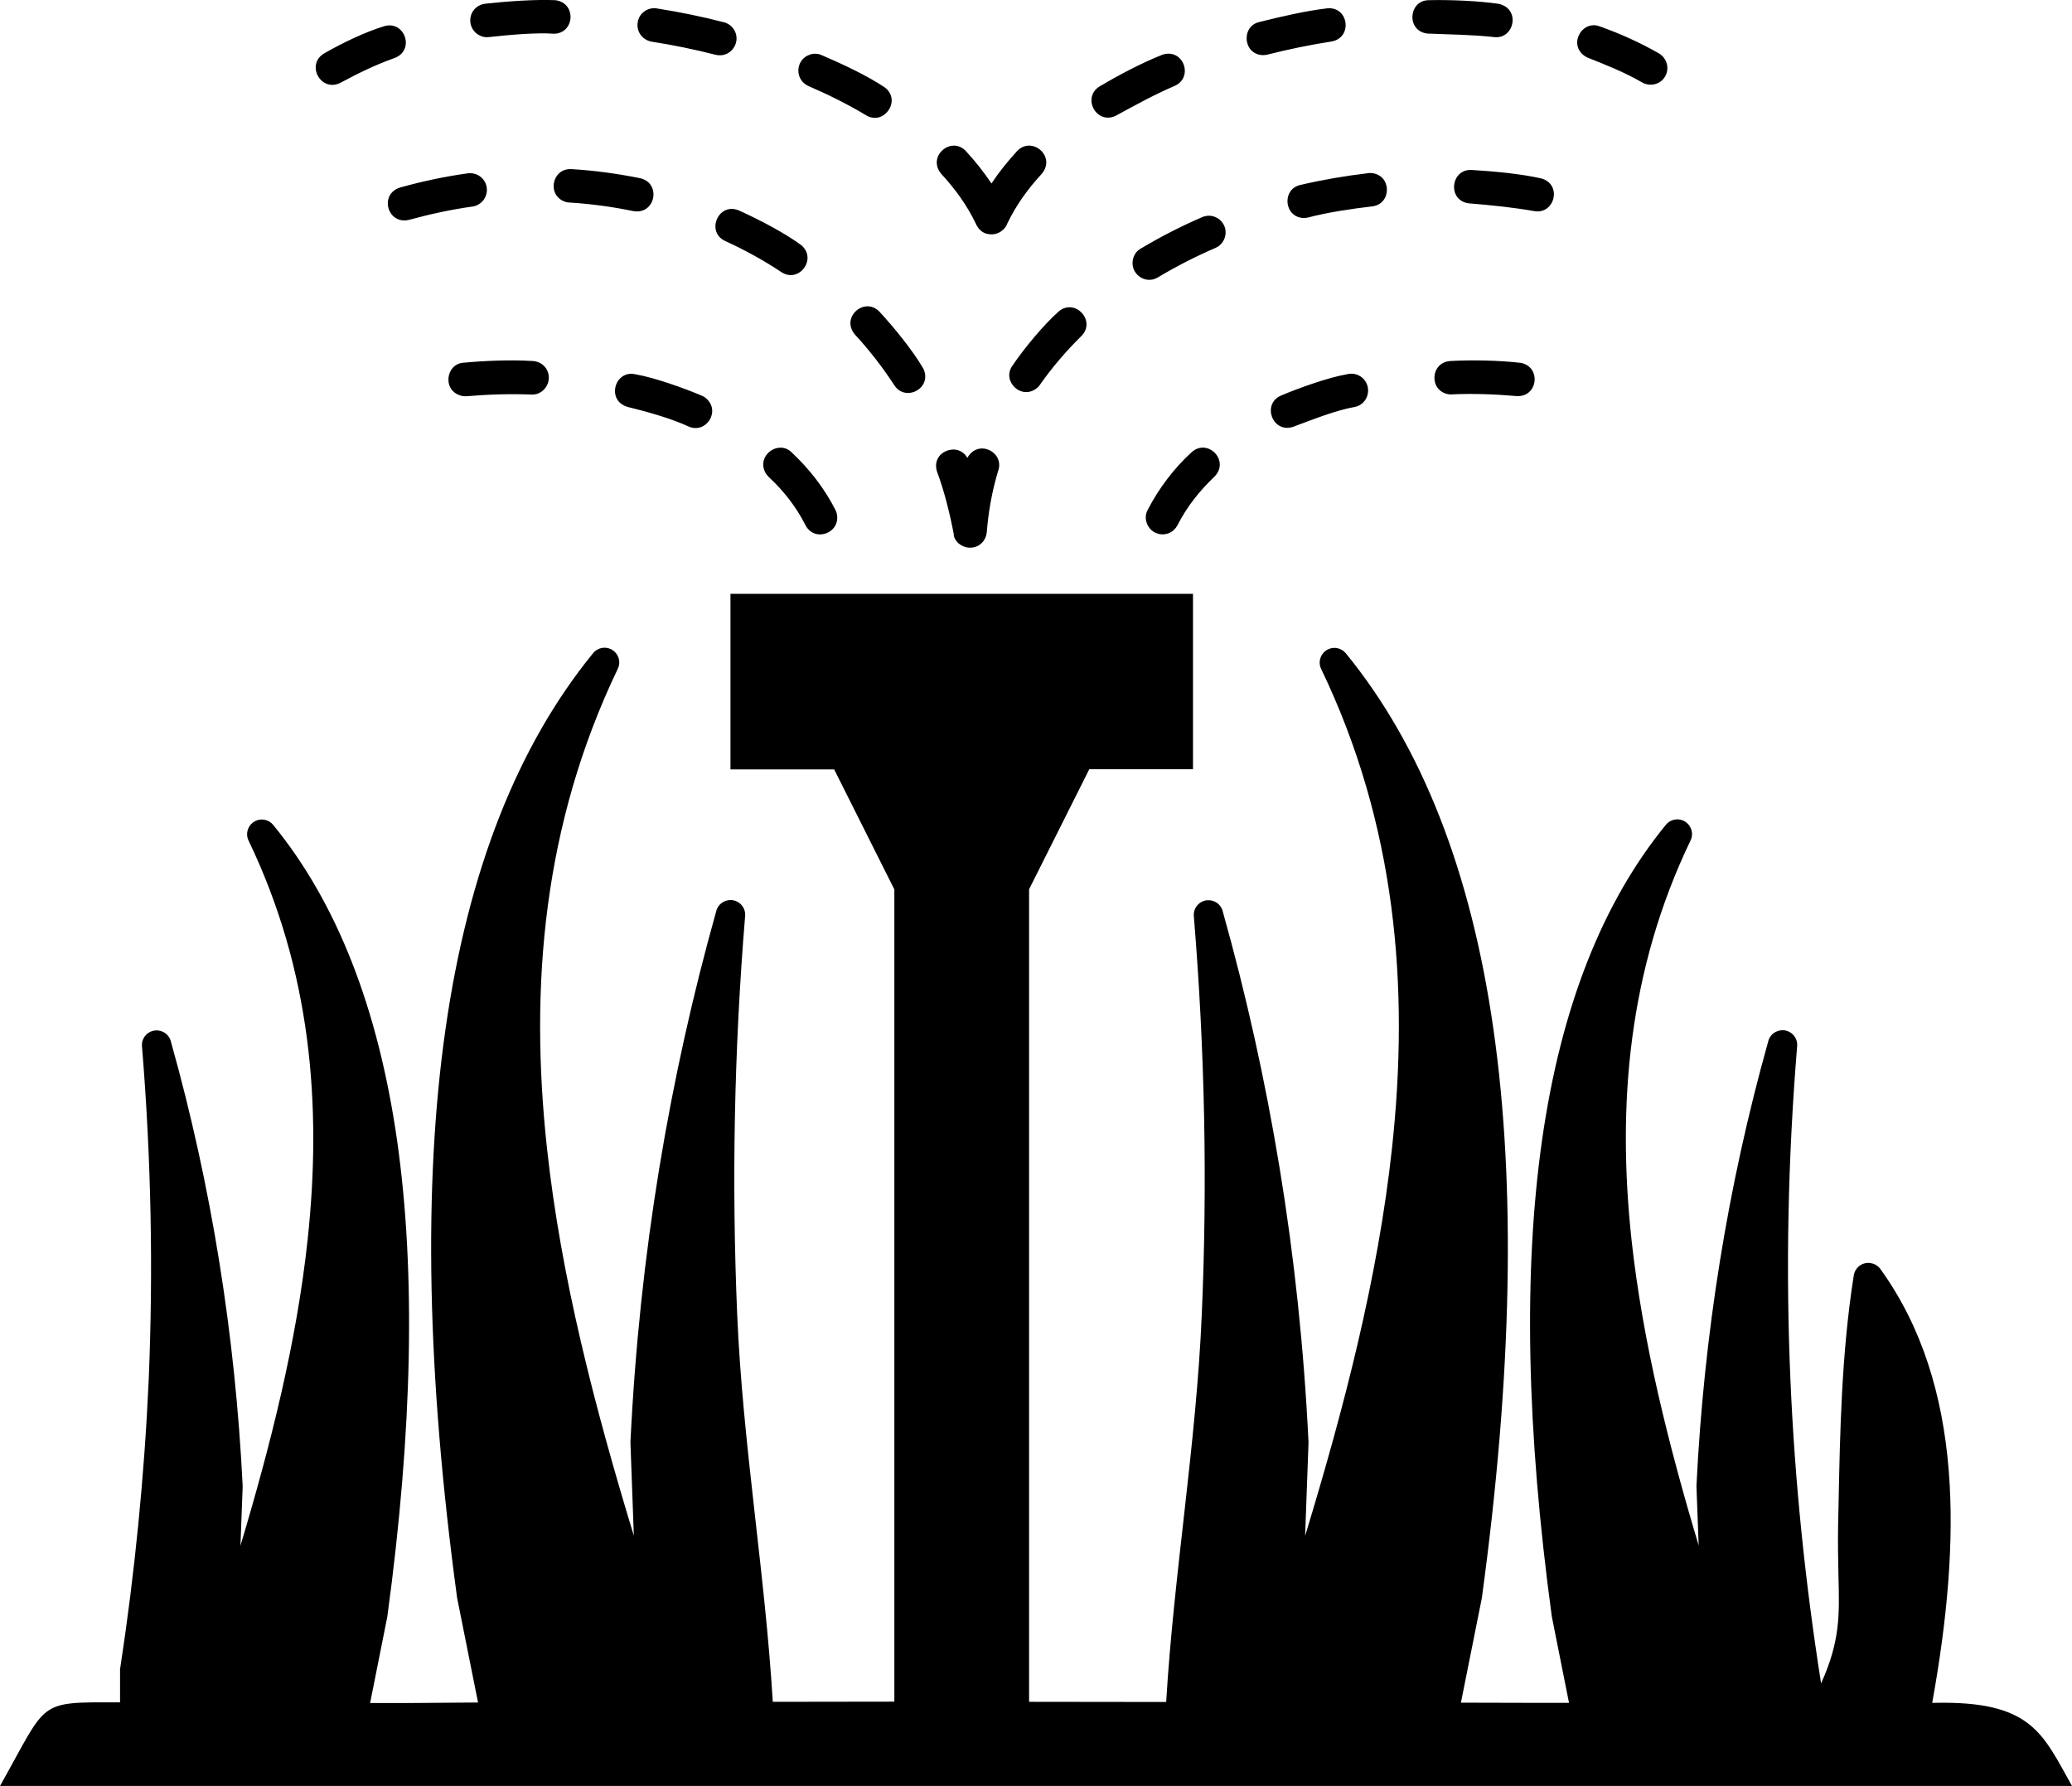
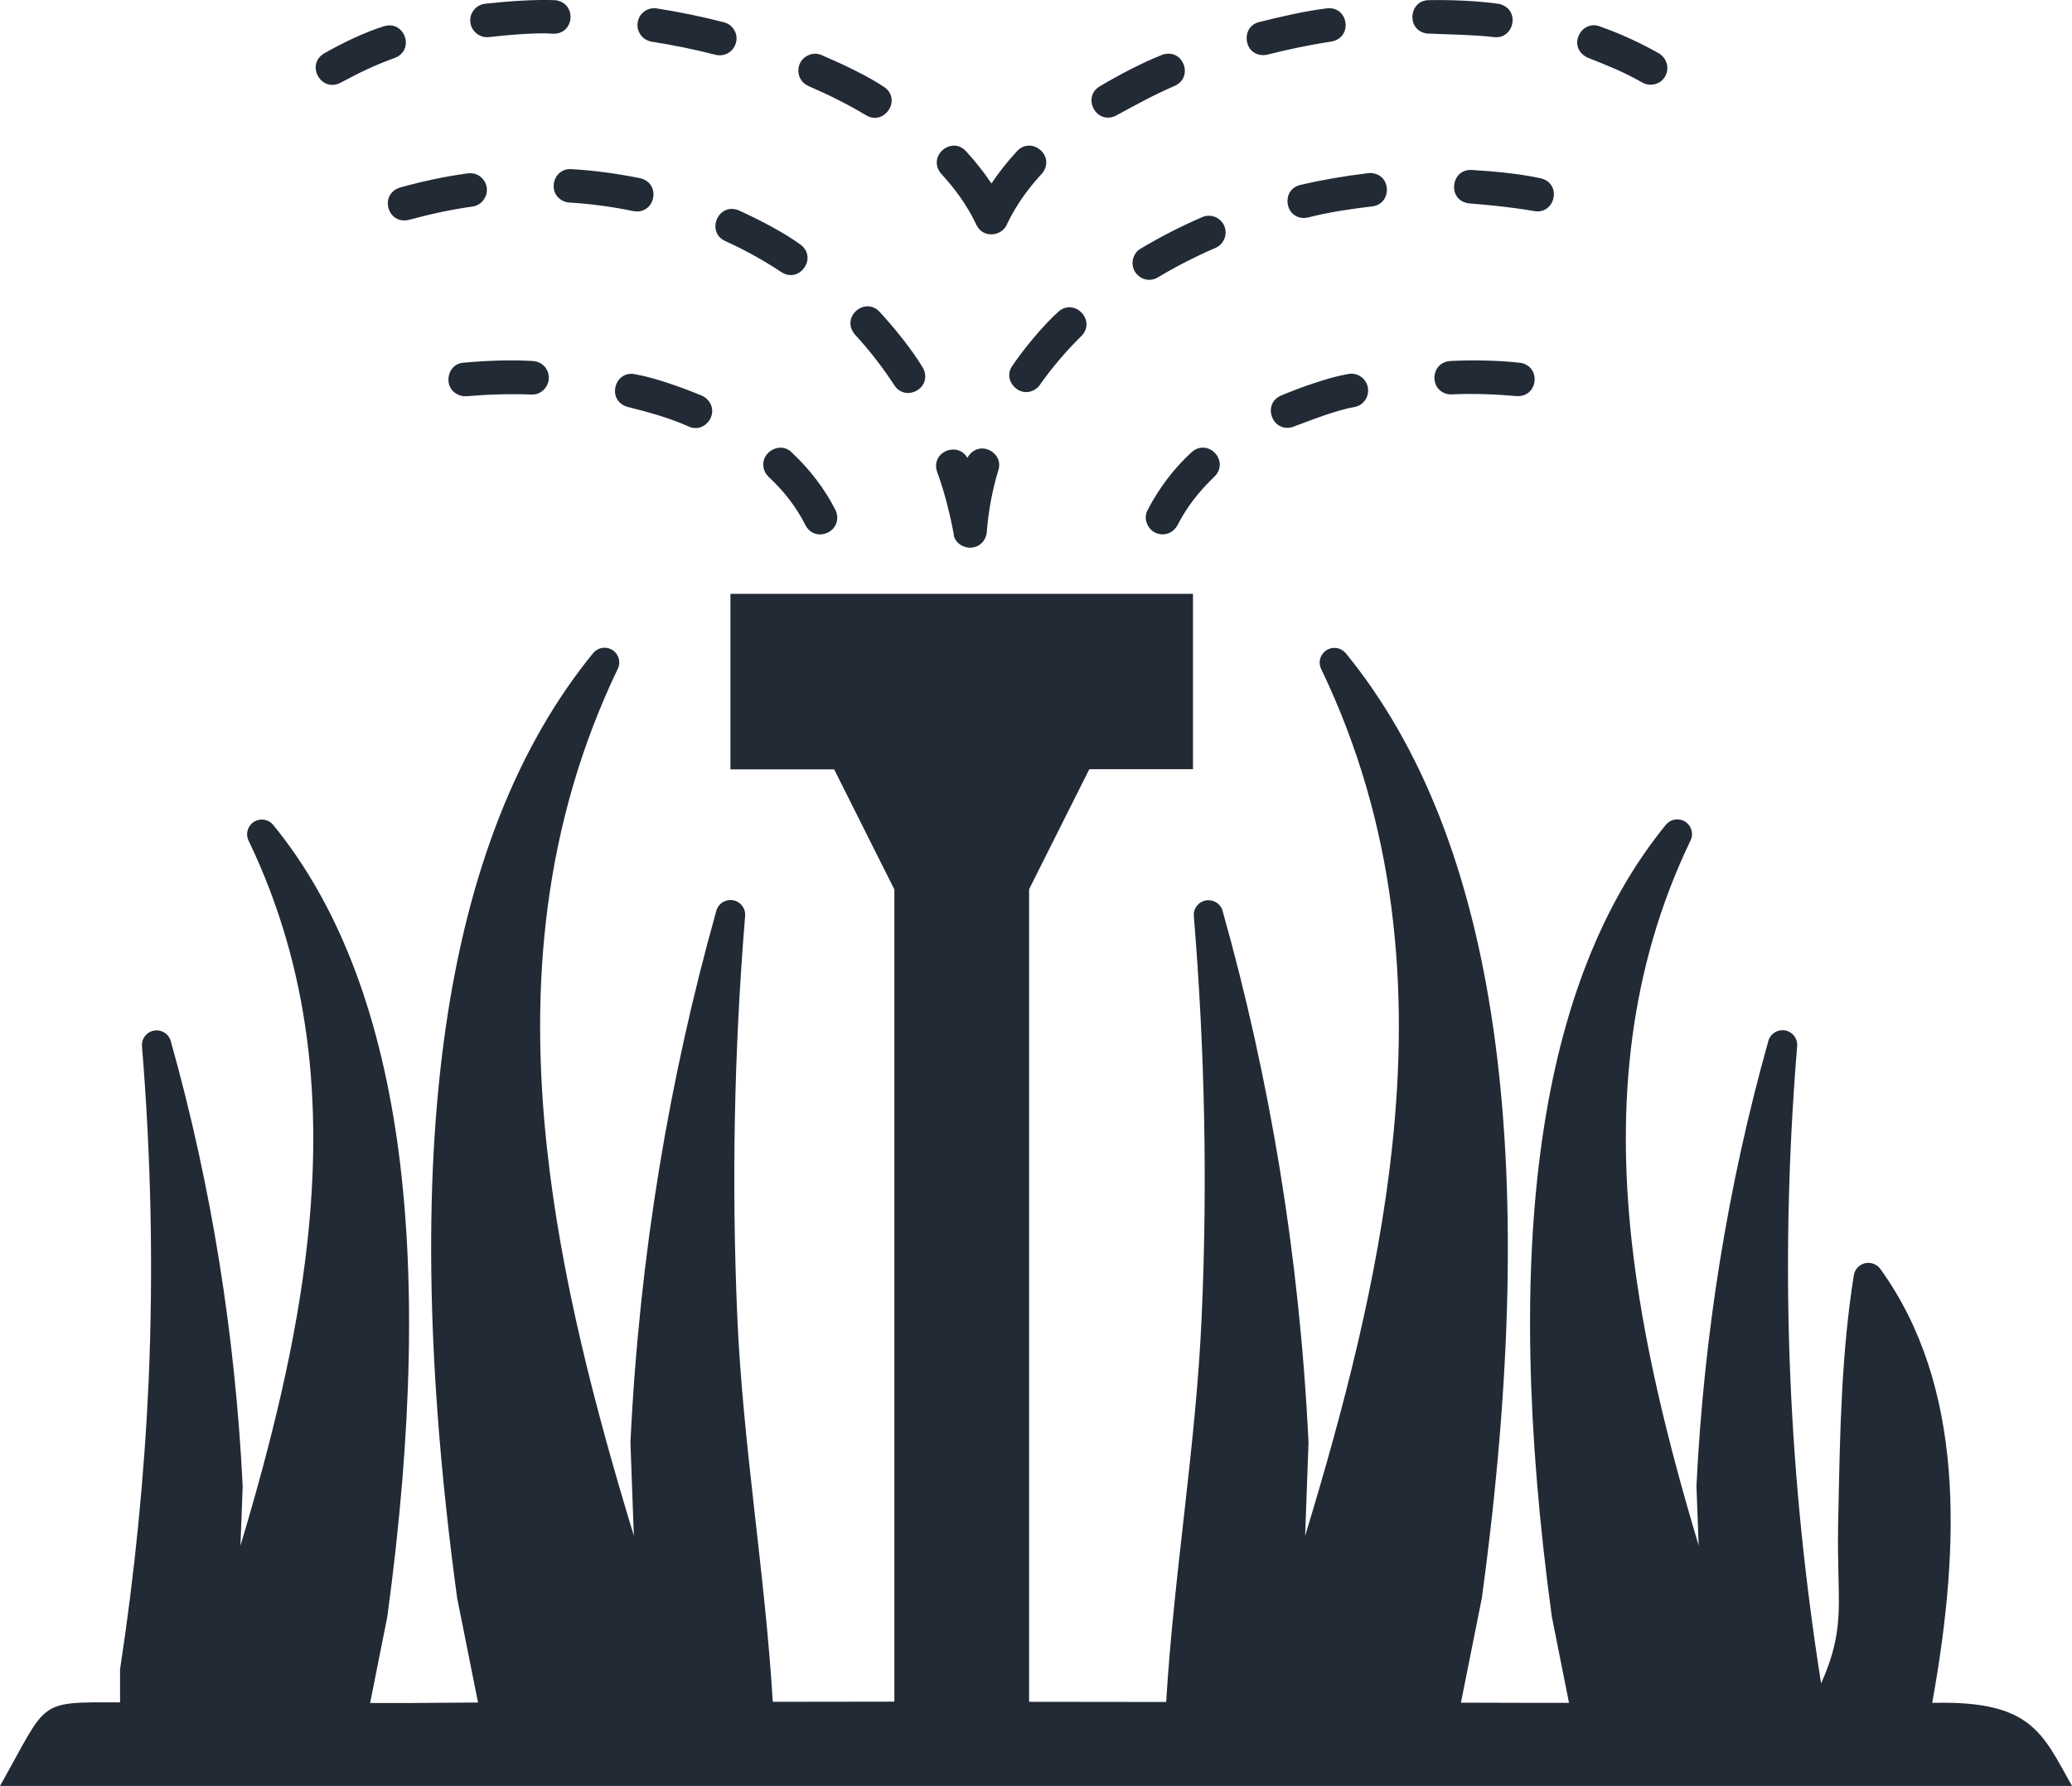
- <svg xmlns="http://www.w3.org/2000/svg" version="1.1" id="Layer_1" x="0px" y="0px" viewBox="0 0 122.88 105.92" style="enable-background:new 0 0 122.88 105.92" xml:space="preserve">
+ <svg xmlns="http://www.w3.org/2000/svg" version="1.1" fill="#222a35" id="Layer_1" x="0px" y="0px" viewBox="0 0 122.88 105.92" style="enable-background:new 0 0 122.88 105.92" xml:space="preserve">
  <style type="text/css">.st0{fill-rule:evenodd;clip-rule:evenodd;}</style>
  <g>
    <path class="st0" d="M122.88,105.92c-1.75-3.11-2.38-5.06-8.18-4.93h-0.11c0.88-4.87,1.32-9.52,0.98-13.78 c-0.36-4.46-1.58-8.51-4.04-11.93c-0.13-0.19-0.34-0.33-0.59-0.37c-0.48-0.08-0.92,0.25-1,0.72c-0.73,4.6-0.82,9.28-0.91,13.87 l-0.02,0.88c-0.02,1.21,0,2.2,0.02,3.08c0.06,2.37,0.1,3.86-1.03,6.38c-0.94-5.97-1.56-11.97-1.82-18.04 c-0.28-6.49-0.15-13.06,0.4-19.76c0.04-0.48-0.32-0.9-0.8-0.94c-0.44-0.03-0.83,0.26-0.92,0.68c-2.41,8.59-3.81,17.4-4.25,26.31 c0,0.03,0,0.07,0,0.1l0.13,3.47c-1.8-6.01-3.32-12.09-3.98-18.11c-0.87-8.04-0.19-16.03,3.5-23.71c0.21-0.43,0.02-0.95-0.41-1.16 c-0.37-0.18-0.8-0.07-1.05,0.23l0,0c-3.77,4.61-6.23,10.85-7.35,18.72c-1.11,7.79-0.92,17.2,0.58,28.24c0,0.02,0.01,0.04,0.01,0.05 l0,0l1.01,5.07h-2.47l-3.94-0.01l1.23-6.15l0,0c0-0.02,0.01-0.04,0.01-0.05c1.8-13.2,2.02-24.43,0.69-33.73 c-1.34-9.39-4.27-16.82-8.76-22.31l0,0c-0.25-0.3-0.68-0.41-1.05-0.23c-0.43,0.21-0.62,0.73-0.41,1.16 c4.43,9.22,5.25,18.8,4.2,28.45c-0.83,7.65-2.83,15.35-5.15,22.97l0.2-5.48c0-0.03,0-0.07,0-0.1c-0.27-5.58-0.85-10.99-1.71-16.23 c-0.86-5.23-1.99-10.3-3.37-15.21c-0.09-0.42-0.48-0.71-0.92-0.68c-0.48,0.04-0.84,0.46-0.8,0.94c0.66,8.03,0.81,15.9,0.47,23.66 c-0.33,7.69-1.65,15.29-2.11,22.95l-8.13-0.01V52.74l3.57-7.12h6.15V35.22H43.32v10.41h6.15l3.57,7.12v48.17l-7.21,0.01 c-0.46-7.66-1.78-15.25-2.11-22.95c-0.33-7.77-0.19-15.64,0.47-23.66c0.04-0.48-0.32-0.9-0.8-0.94c-0.44-0.03-0.83,0.26-0.92,0.68 c-1.38,4.92-2.51,9.98-3.37,15.21c-0.86,5.24-1.44,10.64-1.71,16.23c0,0.03,0,0.07,0,0.1l0.2,5.48 c-2.32-7.62-4.32-15.32-5.15-22.97c-1.05-9.65-0.22-19.23,4.2-28.45c0.21-0.43,0.02-0.95-0.41-1.16c-0.37-0.18-0.8-0.07-1.05,0.23 l0,0c-4.49,5.5-7.42,12.93-8.76,22.31c-1.33,9.3-1.1,20.54,0.69,33.73c0,0.02,0.01,0.04,0.01,0.05l0,0l1.23,6.15L24.42,101h-2.47 l1.01-5.07l0,0c0-0.02,0.01-0.04,0.01-0.05c1.5-11.04,1.69-20.45,0.58-28.24c-1.13-7.87-3.58-14.11-7.35-18.72l0,0 c-0.25-0.3-0.68-0.41-1.05-0.23c-0.43,0.21-0.62,0.73-0.41,1.16c3.69,7.68,4.37,15.66,3.5,23.71c-0.65,6.03-2.18,12.1-3.98,18.11 l0.13-3.47c0-0.03,0-0.07,0-0.1c-0.44-8.91-1.84-17.72-4.25-26.31c-0.09-0.42-0.48-0.71-0.92-0.68c-0.48,0.04-0.84,0.46-0.8,0.94 c0.55,6.71,0.67,13.28,0.4,19.76C8.56,87.58,7.99,93.31,7.12,99v1.96c-4.98,0-4.23-0.17-7.12,4.96h53.04h0.22h0.96h0.96h0.96h0.97 h1.07h0.98h0.98h0.88H122.88L122.88,105.92z M47.77,31.15c0.56,1.06,2.13,0.44,1.85-0.71c-0.02-0.07-0.04-0.13-0.07-0.19 c-0.66-1.29-1.54-2.43-2.6-3.42c-0.75-0.75-2.05,0.13-1.59,1.14c0.06,0.13,0.12,0.2,0.22,0.31C46.47,29.1,47.22,30.06,47.77,31.15 L47.77,31.15z M27.5,21.51c-1.09,0.06-1.3,1.74-0.06,1.98c0.08,0.01,0.14,0.01,0.23,0.01c1.27-0.11,2.58-0.15,3.85-0.1 c0.43,0.03,0.82-0.26,0.97-0.66c0.22-0.65-0.21-1.29-0.9-1.33C30.28,21.33,28.82,21.39,27.5,21.51L27.5,21.51z M37.69,22.2 c-1.23-0.29-1.76,1.55-0.48,1.93c1.14,0.28,2.58,0.68,3.64,1.17c1.03,0.45,1.96-0.96,0.96-1.73c-0.06-0.04-0.11-0.07-0.18-0.1 C40.57,23.02,38.81,22.39,37.69,22.2L37.69,22.2z M57.96,13.43c0.17,0.29,0.44,0.44,0.72,0.46l0,0l0.01,0 c0.24,0.03,0.5-0.03,0.72-0.2c0.15-0.11,0.28-0.27,0.34-0.46c0.53-1.09,1.21-2.03,2.03-2.92c0.88-1.04-0.6-2.28-1.47-1.34 c-0.56,0.61-1.06,1.23-1.51,1.91c-0.47-0.7-1.01-1.37-1.51-1.91c-0.86-0.94-2.34,0.3-1.47,1.34c0.83,0.9,1.52,1.85,2.05,2.95 C57.9,13.33,57.92,13.38,57.96,13.43L57.96,13.43L57.96,13.43L57.96,13.43z M19.22,3.17c-1.09,0.65-0.21,2.29,0.93,1.76 c1.13-0.6,2.03-1.05,3.25-1.49c1.21-0.45,0.63-2.2-0.57-1.9C21.66,1.89,20.28,2.56,19.22,3.17L19.22,3.17z M28.78,0.22 c-0.61,0.07-1.01,0.64-0.86,1.24c0.12,0.47,0.59,0.8,1.07,0.74c1.1-0.12,2.78-0.28,3.85-0.2c1.24,0,1.38-1.83,0.09-1.99 C31.65-0.04,30.07,0.08,28.78,0.22L28.78,0.22z M38.95,0.5c-0.44-0.08-0.91,0.18-1.07,0.6c-0.24,0.61,0.12,1.25,0.76,1.37 c1.28,0.2,2.55,0.46,3.8,0.78c1.04,0.24,1.7-1.05,0.86-1.75c-0.11-0.08-0.24-0.15-0.37-0.18C41.62,0.98,40.29,0.71,38.95,0.5 L38.95,0.5z M48.73,3.27c-0.22-0.1-0.48-0.11-0.7-0.03c-0.87,0.29-0.92,1.49-0.09,1.86c1.18,0.51,2.33,1.08,3.43,1.74 c1.05,0.63,2.11-0.88,1.11-1.65C51.43,4.48,49.9,3.77,48.73,3.27L48.73,3.27z M56.56,31.76c0.1,0.38,0.4,0.61,0.73,0.69l0.03,0.01 c0.25,0.05,0.52,0.01,0.75-0.13l0.01-0.01l0,0c0.17-0.11,0.31-0.28,0.39-0.52l0.01-0.03c0.02-0.07,0.03-0.13,0.04-0.2 c0.1-1.26,0.32-2.48,0.69-3.69c0.34-1.07-1.19-1.86-1.84-0.73l0,0.01c-0.55-1-2.18-0.38-1.8,0.81c0.43,1.15,0.76,2.49,0.99,3.69 l0,0l0,0.01l0.01,0.04l0,0.01L56.56,31.76L56.56,31.76z M23.73,11.12c-1.26,0.39-0.76,2.22,0.52,1.92 c1.25-0.34,2.48-0.61,3.77-0.79c0.25-0.03,0.52-0.19,0.67-0.41c0.5-0.72-0.07-1.67-0.95-1.56C26.37,10.47,25.06,10.75,23.73,11.12 L23.73,11.12z M33.89,10.03c-1.16-0.07-1.5,1.59-0.33,1.95c0.07,0.02,0.13,0.03,0.2,0.03c1.27,0.08,2.55,0.25,3.8,0.51 c1.31,0.23,1.68-1.65,0.41-1.95C36.63,10.3,35.26,10.11,33.89,10.03L33.89,10.03z M43.84,12.49c-1.23-0.54-2,1.26-0.84,1.8 c1.16,0.53,2.28,1.14,3.34,1.85c1.05,0.68,2.14-0.79,1.18-1.6C46.5,13.79,45.01,13.02,43.84,12.49L43.84,12.49z M52.17,18.5 c-0.87-0.94-2.34,0.3-1.47,1.34c0.86,0.93,1.65,1.95,2.34,3.01c0.65,1.01,2.27,0.19,1.72-0.99C54.12,20.77,53.03,19.43,52.17,18.5 L52.17,18.5z M68.06,30.25c-0.11,0.2-0.14,0.46-0.08,0.68c0.24,0.9,1.41,1.04,1.85,0.22c0.56-1.1,1.3-2.03,2.19-2.88 c0.93-0.93-0.37-2.29-1.33-1.47C69.64,27.75,68.71,28.98,68.06,30.25L68.06,30.25z M89.94,23.49c1.28,0.08,1.48-1.75,0.24-1.97 c-1.25-0.15-2.91-0.18-4.16-0.11c-1.2,0.07-1.29,1.76-0.13,1.97c0.07,0.01,0.13,0.02,0.21,0.01 C87.35,23.33,88.67,23.38,89.94,23.49L89.94,23.49z M80.37,24.13c0.52-0.12,0.84-0.62,0.75-1.15c-0.1-0.56-0.65-0.92-1.21-0.79 c-1.12,0.19-2.88,0.82-3.94,1.27c-1.15,0.5-0.51,2.24,0.7,1.86C77.78,24.91,79.21,24.33,80.37,24.13L80.37,24.13z M97.39,4.89 c0.39,0.23,0.92,0.16,1.23-0.18c0.43-0.47,0.32-1.2-0.23-1.54c-1.14-0.65-2.29-1.17-3.53-1.61c-1.08-0.4-1.94,1.2-0.75,1.84 C95.31,3.88,96.25,4.24,97.39,4.89L97.39,4.89z M88.61,2.2c1.19,0.14,1.59-1.66,0.29-1.97c-1.24-0.18-2.9-0.25-4.16-0.22 c-1.21,0-1.36,1.83-0.09,1.98C86.02,2.05,87.24,2.05,88.61,2.2L88.61,2.2z M78.97,2.46c1.25-0.22,1.03-2.05-0.23-1.97 c-1.29,0.15-2.8,0.5-4.07,0.82c-1.09,0.26-0.95,1.96,0.26,1.96c0.09-0.01,0.15-0.01,0.23-0.03C76.42,2.92,77.69,2.66,78.97,2.46 L78.97,2.46z M69.67,5.09c1.13-0.5,0.52-2.24-0.72-1.85c-1.22,0.48-2.6,1.21-3.73,1.88C64.15,5.76,65,7.41,66.16,6.87 C67.36,6.22,68.4,5.64,69.67,5.09L69.67,5.09z M90.99,12.52c1.2,0.21,1.67-1.55,0.45-1.93c-1.27-0.29-2.86-0.43-4.16-0.51 c-1.26-0.07-1.46,1.82-0.17,1.98C88.45,12.17,89.66,12.29,90.99,12.52L90.99,12.52z M81.38,12.24c1.18-0.14,1.17-1.9-0.08-1.98 c-0.06,0-0.1,0-0.16,0.01c-1.36,0.16-2.7,0.39-4.03,0.7c-1.13,0.27-0.95,1.96,0.24,1.96c0.08-0.01,0.14-0.01,0.22-0.03 C78.75,12.59,80.18,12.38,81.38,12.24L81.38,12.24z M72.09,14.7c0.4-0.17,0.64-0.6,0.59-1.03c-0.08-0.66-0.78-1.06-1.39-0.79 c-1.27,0.55-2.46,1.16-3.65,1.87c-0.22,0.13-0.34,0.3-0.42,0.52c-0.3,0.89,0.66,1.66,1.45,1.18C69.77,15.79,70.91,15.21,72.09,14.7 L72.09,14.7z M64.13,19.93c0.88-0.88-0.33-2.24-1.31-1.49c-0.92,0.81-2.09,2.23-2.78,3.25c-0.66,0.92,0.58,2.13,1.52,1.27 c0.05-0.05,0.08-0.09,0.12-0.15C62.42,21.76,63.22,20.83,64.13,19.93L64.13,19.93z" />
  </g>
</svg>
